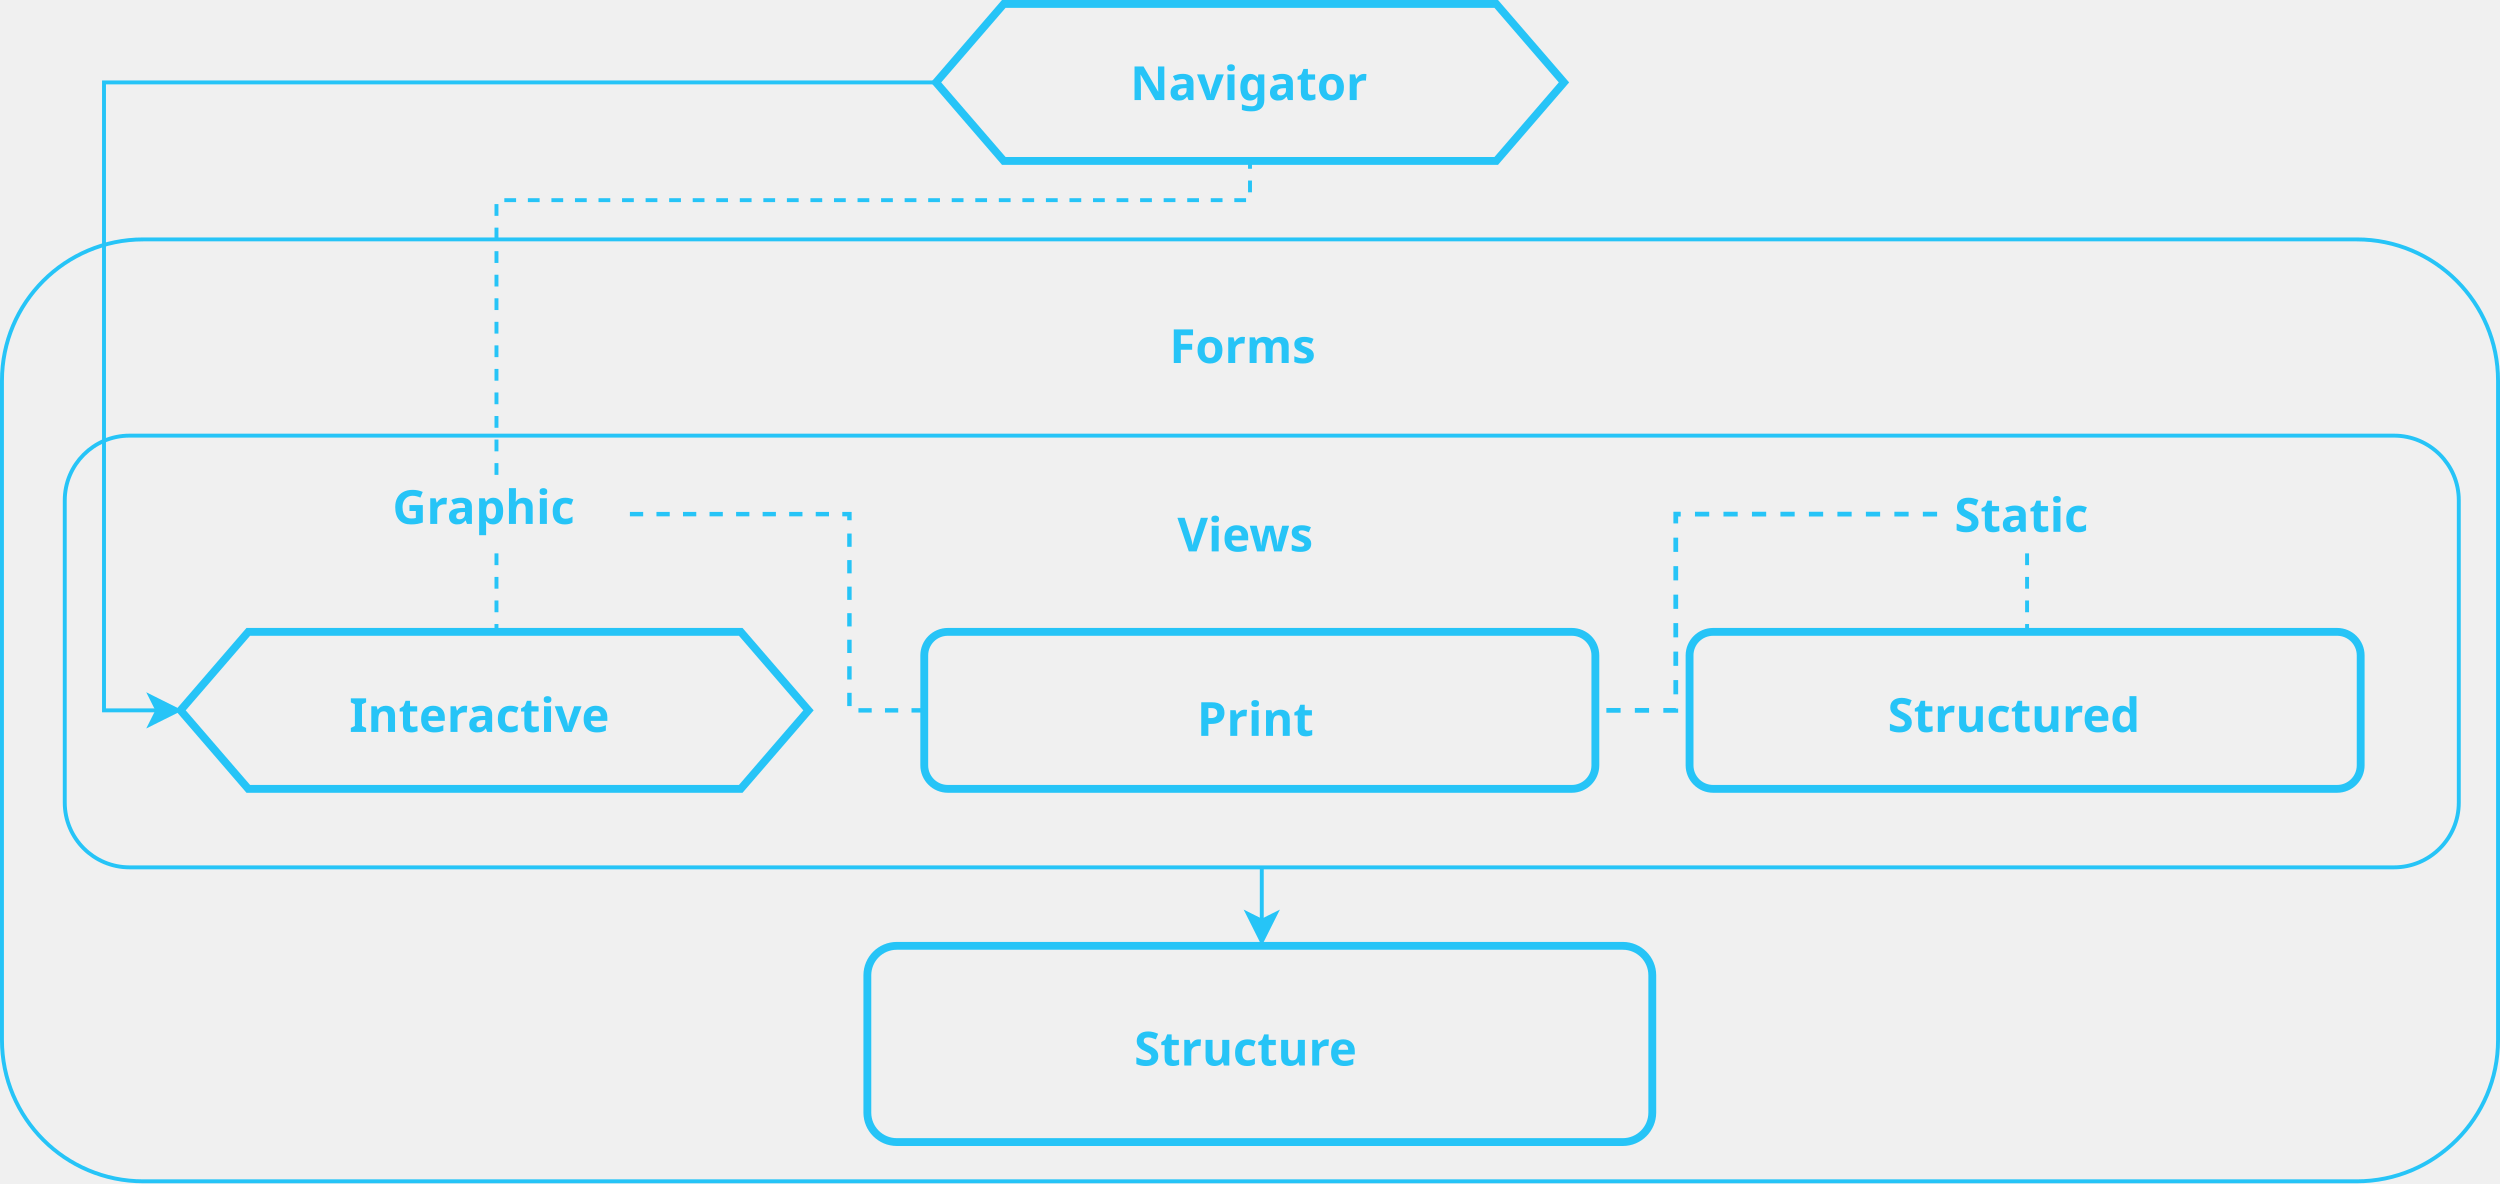
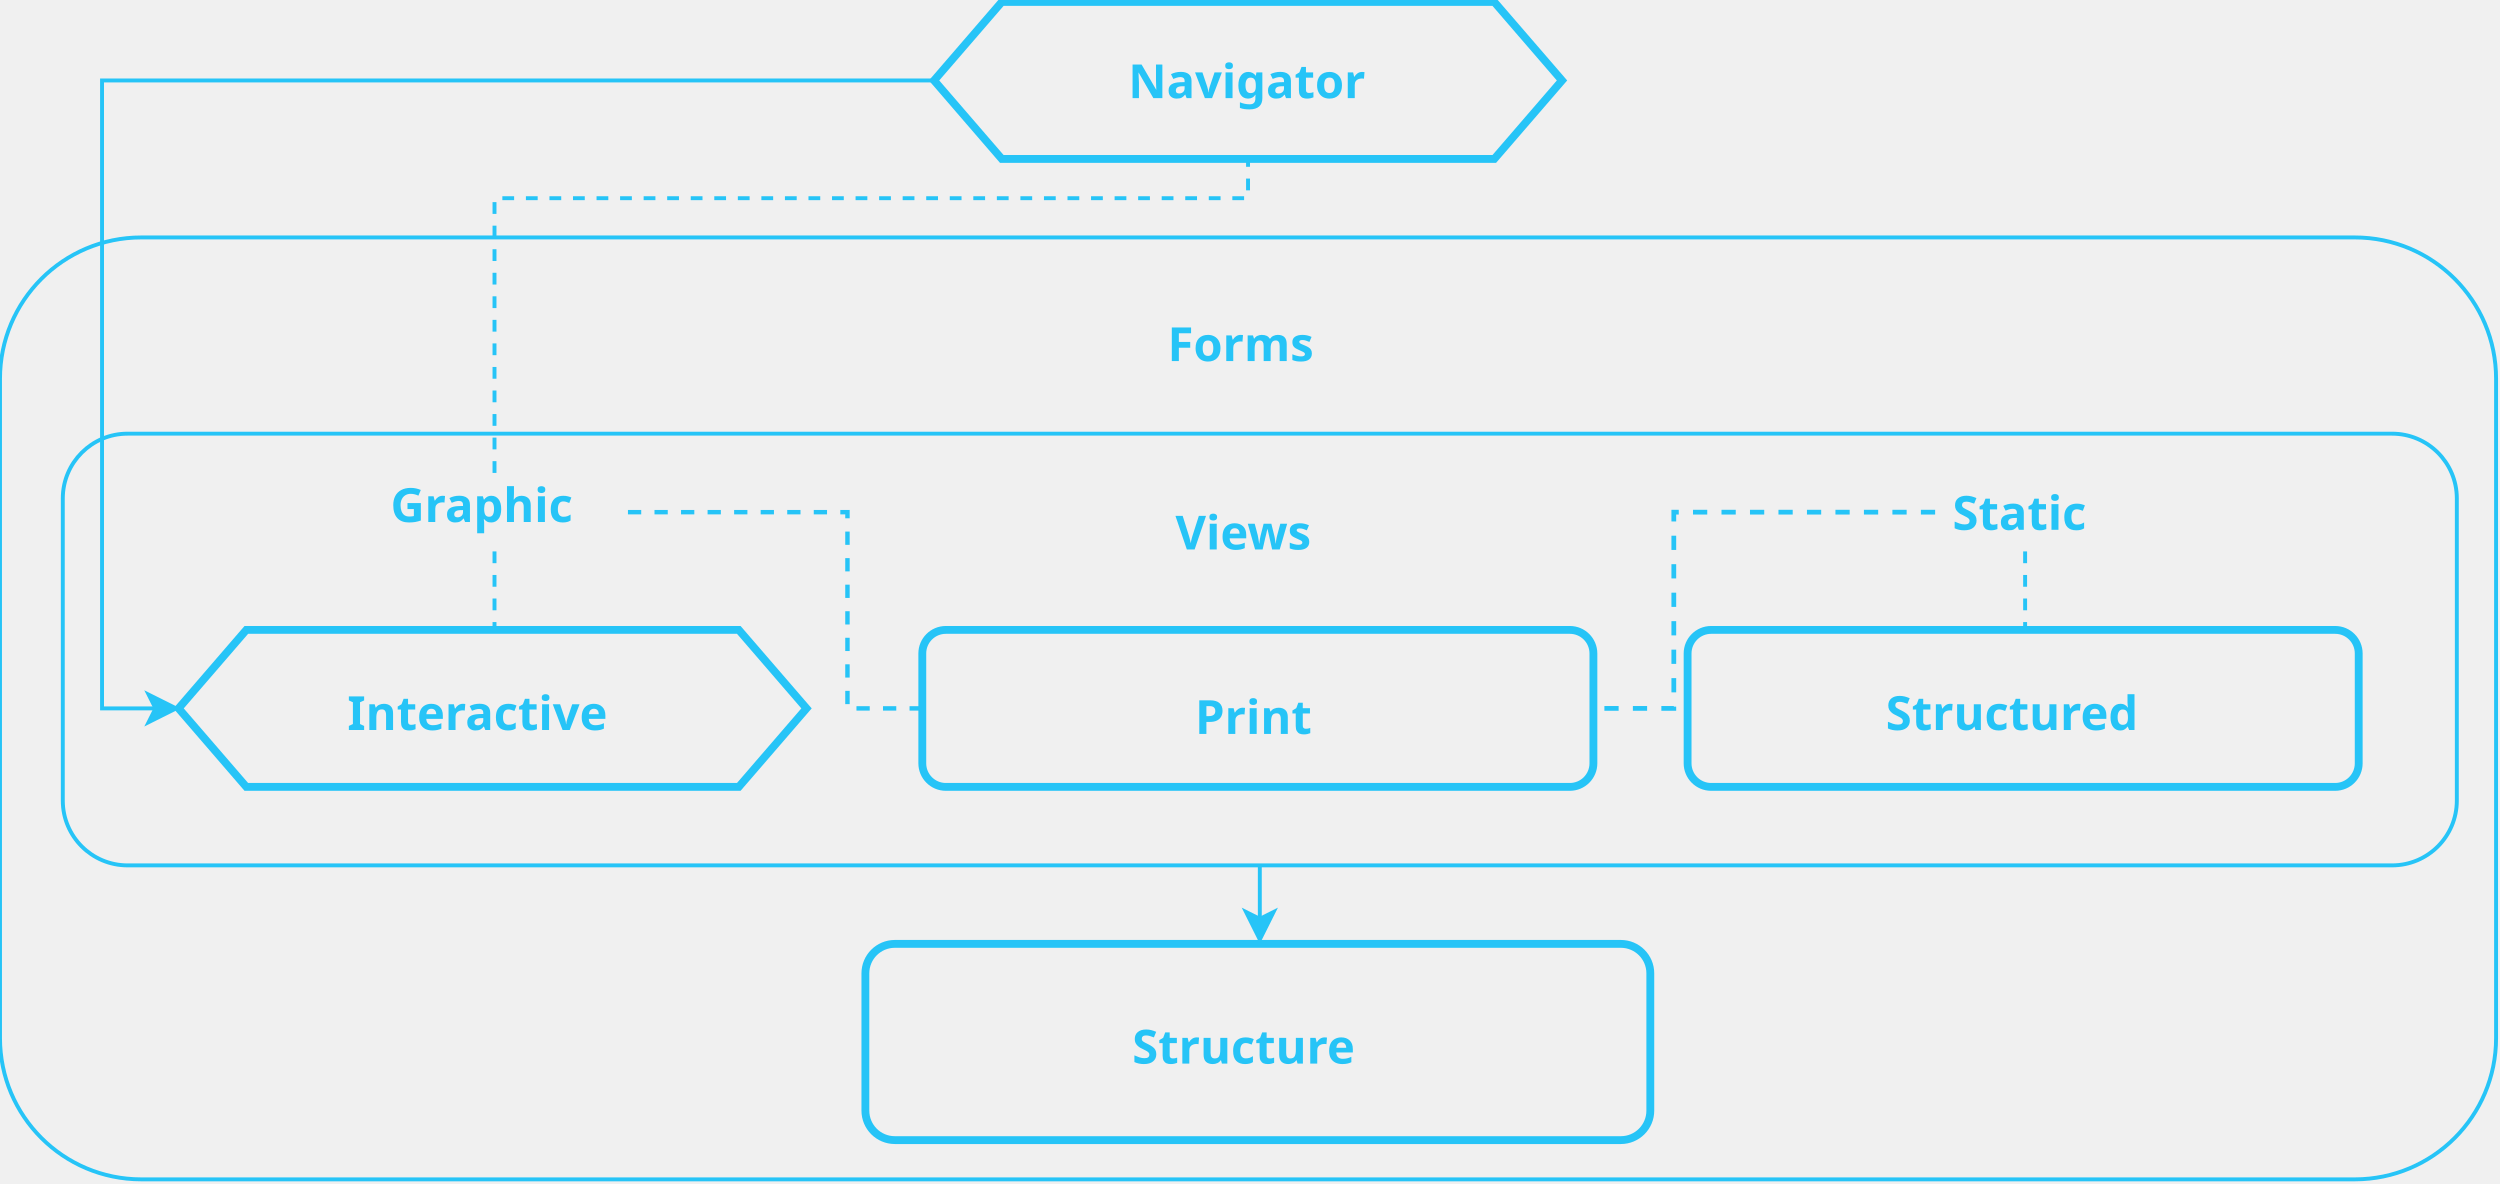
- <svg xmlns="http://www.w3.org/2000/svg" xmlns:xlink="http://www.w3.org/1999/xlink" version="1.1" width="637" height="301.5" viewBox="-0.5 -0.5 637 301.5" content="&lt;mxfile modified=&quot;2019-04-02T08:02:27.128Z&quot; host=&quot;www.draw.io&quot; agent=&quot;Mozilla/5.0 (Windows NT 6.1; Win64; x64) AppleWebKit/537.36 (KHTML, like Gecko) Chrome/73.0.368.86 Safari/537.36&quot; version=&quot;10.6.0&quot; etag=&quot;FdsoWs3k3fHUezWZNw-q&quot; type=&quot;google&quot;&gt;&lt;diagram id=&quot;5f2ae4af-fbd3-b9dc-90e3-8405dd81448f&quot; name=&quot;Page-1&quot;&gt;7V1bc6M4Fv41fkyXrlwe7Tjp2aqZqtnqqpnupy3aJg47xGQx6aT7168EAgtdMHYAOYnzQPDhJo4+fTo65yDN8PXDy+c8erz/I1vH6QyB9csML2cIUc9nWy74WQlgCL1KssmTtZDtBV+SX7EQAiF9StbxrnVikWVpkTy2hatsu41XRUsW5Xn23D7tLkvbT32MNrEm+LKKUl36d7Iu7itpgPy9/Lc42dzXT4ZeWB15iOqTxZvs7qN19iyJ8M0MX+dZVlR7Dy/XccqVV+uluu7WcrQpWB5viz4XYB8jEJLvdz4KKIjCK0qrW/yI0ifxtqKkxc/69fPsabuO+R3gDC+e75Mi/vIYrfjRZ1bhTHZfPKTi8F22LUQNYv5bL6Eo9I84L+IXSSRK/DnOHuIi/8lOEUcDT2hP4AfXv5/3leGHQnbfqogaQZFAwKa5+V5JbEfoqa/OAk1F8ZoBRvzM8uI+22TbKL3ZSxd7JYK2wuKXpPjKxZ+o+PWtPrJlJZUO8Z/fxA3+GxfFT6Hn6KnImGj/3N+z7FGvDkS6qmOXPeWr2PLGkIhWF+WbuDgAJa6LzmrN4zQqkh/txjVoDdXlPWtUk6CF6iuIdVgHkOqwJnQMVMPzVxnEgf+JtrlA1xkiBipA3hg6Q+evs8DvoTISTKYybFCZl7JHLiL+/Dy+K6Xe/554n8iUU/BOfs4fiG7X2erpgemC0Ue2/ZTu7p52fCfLN+wg74Z37P+PJH7m+5+iFT9thssj/+IFQj4CAHv727O9TfmfkWoY8O2ClFtabpczVi0BKveDcp/U+2w7L7eglHvSOayklXBZChfSDa8tN78pt40q2FtETdFURB3AUBtwjcHBO41V9pCsxP6uyLN/GnMGcfAlaXqdpVlePgbflX8ClLfRQ5Jy/PwV5+toG/HqSpMNU+5yxeojztvghaj+LYoNmydKTwDl3zAwD4EK88Z6lKkBGHA+CpuaOqDJYO4FAQwCC8qvJcCREoK4hinbv66hWZ3DJLCGaXn0AtBT+y6I4Fkh1GT4T4ZQiCHweT/dAVEq8SMot7elBEgAxpIESAx7LdExaDHs/sylROX0AuzhmBdSl7j2nBoYYRAQgsJOC0Pu+KkJxro9cQHnYKzrFp2+S3RiEoYeGz4eg84Gl0sTOhtiXUrEupCO+hdMj0+4oUtEBy4RHYSEegdM3eBCsRNTrFM8hk4ZllJWmrAbkMDCsMExHFpuL6A9FbTkzPwF9cPdOQx8/5BZoDjH5pJ7YHGB4oBQdGuiQlMkYFooWizUuTx8h22erLjxAsWBoei0K4em+MpkSCQ4hIBahvJz2efka14oKDlQUStY0AecrLqKNh7b1b7NtrGCNSHS8MQrP1lF6VwceEjW6zIebWoA7Ri1BbJyRHmoEQ1WYWcgwCbq34pRjQI7pzEqToChzTOKBMUJb2gz/F5IfTSV9o/xbn401EFCwGHYQUymgh3VquQ1aSUDJI/YU1Os6u9MI8HiDTvTSOrcsOHSSMSlf2YJK+y++hGlSvUHiLbvUr2NuFCp2qYkJ9a2yU+tVL/r3IGwThWo9eNRrX141GQNBKM0EH/QBmIFd+/m0dHErNrvxD6GU2Hf09ziGPQDv34zAkLlVmrmSPXS2q3meR79lE575CfsuoutPElQir1spPsKtlOVYriG7dQhyq0HCi02K5RioJXdELZD/FKE9P0OogbgxUA1HBjkdWqccKBkcnqqVLldz3kuNFdUGu12XP9GgwG2uKxhx6+iumqmrI6caAj0IcO6IR0kQ0nlxs5IyF7LmVijuVCpy96MiUGgA6gfZw5BUU02+htIYD4NYMhhRwoDOl1NOvXVYYqDkNrGqrYMnaXksvNNI1Z7PK6Sfc8vPZIWhPO0Lgk6DWjUPVBnl3Q66Yxqo3dTC+7Rdw3PP6dXhFNvFoEepMSWD6Uk9CnZpnXiNOrO+HsFn1zYQ1CFr3AHILo5C32ocwcZhTvIu7dPennC+hrAE5CI02zh0s4gtqSKhiya9h/UVNKktd+2v8FQyKU5+aYO3jQ3RBej5PRhcmizjN2wijcNq4xqmkwxoGlXGurpFO81NkJ0wrGRKdf2XVigQR8LFE8EGBAqbhEw5fjXqbMVAQw9ZOuX5lJkFkjG7SVjanD3a4hdel9R+N7N1ToOODHjnP6RsdNsynLMawvChEAbxjbfAH3ALN9VlqbR4y75Xkp4GTY8ONEqz1jZbliJDbplkTom4jBuiGXISuiqhbzyrnZlbbLHAogeXyp0m3AupwrbwozHOGcYaB/57n38Em144RePcZ4wvXOc1dI/axHHWu82AdQ2IWNQbx8mPOotZ5NH64TViJo+daBBWBpWpXXG/BBQ5GFIfTYi9rEXkMEag9c240wRTWiaZWec1mByH0/bGmxJyGO6Ci4gFyBv4I044P2BQA49NeVrPyJ1A3OnzvnKr2abDqW/c35k/9mlUYzbKPRsFqOjzpR/PYqjDjufPIX4x1lCrAo6LKFFO3wF1PmDkD67BZW+ttJnw1hKNwzb4TH5qxigWV39xhIfLhEcBO2BQGCA/3SfH2BTrEWpIueZwaDNGITouQa+aeik5UwNo7I3kUytfGvg6yrz6hdpgWwckh00mfqY6SgNjfo0n5e1Urp9WX2851i49CYItyieTJVSRnSeY5Pz/NxaDW1Ts4cMrQYaiGacqV9rXDiaNYv6GPC5hb3ogau+2u5ybqTuknX8PcrtY9bGcgfSpG9zSd7OrHm/TschTGbt0yHf6SfbxKm/u4Slj+3DyMZ8lWey0E3Z9zwJ2xCgqw2GmgoNBsR02RTEqbu6nGeNYsuUFUfTXZ+JAi9I7e9LVowax0h16kquyNEWDOyecg20Qds4Dk6lzosjbTaiI01PSzDifjI3GsFDjvD2A7GZ9nnYuMkHpM/iA3UjP4PkA+LcfenZbDF5lkaZULBml90IGrrQimtaYXYfbrEKNXzXMyGrOM0EF/Pr2mYwNbrQFR+4jH55av7jPxc5fz/5sF+YKZ4YQ7aMMXA6ipOcOJ3muYwR2T5qek245wNjdeCYDsTtfBZiWDTKvFLMKHCdaOqSdbS7b4aU/TPUm5kBRJ0zyW3C3+4VfnYS9jHbzuc7STLsql4dsym8uUoCQ1dSeenRs79gqgyviLLY3cELQqBAZOC5X4jT8IBwiuHXxAeUYYD8Ve2ynffzpjqdQS0hArSBvmFNLWjy/o/SudQhhWE7l3pfmgWmwwVwRpxG0RviNHgsp2kXjM1pdQB22kSBFp5c4oScB06AMvqi3gGcIIq7LhgBJ07d7HvHAE7WVzNEGTAQDW/5HtNcOSFhJeN9l9gjzVHY7KHm6P6KvWxhuMuy2Quau+yfS5qjN4ayXDeyxdWGL56crCyjSn39CqL10FRKxZ1LI88P3VsDeGa9tSnlWyVYjfCkWmlT40mZU9PRZ1+3/DRzuKk5eMGpM7iFgXIj1dc6YtoWdR9fsE0wSVqxg6U02cbbIiAX/lRqyrmfzJ9KnftTbckcZn9qR58HpEV4m/T5Zr3Txodar3f6PpDZZ4n3Y8AJ1QkqsWklCC+cCp5O180r4WlbCEJeEdq/wHMaeKJQgedVY8DJ+KzHrkPjM82+/Y6+XuH889/Zxv/3X/+Jf/2aaDF4TUsGXVoVpy8Gf2XIW/VNFtgQi8Eb1eZ2sQ1AKSWe5RPIOdYidQcjcm9wuNU7Ivcq7PGPClXwmQZiA623wX7mGa/RvdnNx9d/ZOuYn/F/&lt;/diagram&gt;&lt;/mxfile&gt;" id="svg334">
+ <svg xmlns="http://www.w3.org/2000/svg" xmlns:xlink="http://www.w3.org/1999/xlink" version="1.1" viewBox="0 0 637 301.5" content="&lt;mxfile modified=&quot;2019-04-02T08:02:27.128Z&quot; host=&quot;www.draw.io&quot; agent=&quot;Mozilla/5.0 (Windows NT 6.1; Win64; x64) AppleWebKit/537.36 (KHTML, like Gecko) Chrome/73.0.368.86 Safari/537.36&quot; version=&quot;10.6.0&quot; etag=&quot;FdsoWs3k3fHUezWZNw-q&quot; type=&quot;google&quot;&gt;&lt;diagram id=&quot;5f2ae4af-fbd3-b9dc-90e3-8405dd81448f&quot; name=&quot;Page-1&quot;&gt;7V1bc6M4Fv41fkyXrlwe7Tjp2aqZqtnqqpnupy3aJg47xGQx6aT7168EAgtdMHYAOYnzQPDhJo4+fTo65yDN8PXDy+c8erz/I1vH6QyB9csML2cIUc9nWy74WQlgCL1KssmTtZDtBV+SX7EQAiF9StbxrnVikWVpkTy2hatsu41XRUsW5Xn23D7tLkvbT32MNrEm+LKKUl36d7Iu7itpgPy9/Lc42dzXT4ZeWB15iOqTxZvs7qN19iyJ8M0MX+dZVlR7Dy/XccqVV+uluu7WcrQpWB5viz4XYB8jEJLvdz4KKIjCK0qrW/yI0ifxtqKkxc/69fPsabuO+R3gDC+e75Mi/vIYrfjRZ1bhTHZfPKTi8F22LUQNYv5bL6Eo9I84L+IXSSRK/DnOHuIi/8lOEUcDT2hP4AfXv5/3leGHQnbfqogaQZFAwKa5+V5JbEfoqa/OAk1F8ZoBRvzM8uI+22TbKL3ZSxd7JYK2wuKXpPjKxZ+o+PWtPrJlJZUO8Z/fxA3+GxfFT6Hn6KnImGj/3N+z7FGvDkS6qmOXPeWr2PLGkIhWF+WbuDgAJa6LzmrN4zQqkh/txjVoDdXlPWtUk6CF6iuIdVgHkOqwJnQMVMPzVxnEgf+JtrlA1xkiBipA3hg6Q+evs8DvoTISTKYybFCZl7JHLiL+/Dy+K6Xe/554n8iUU/BOfs4fiG7X2erpgemC0Ue2/ZTu7p52fCfLN+wg74Z37P+PJH7m+5+iFT9thssj/+IFQj4CAHv727O9TfmfkWoY8O2ClFtabpczVi0BKveDcp/U+2w7L7eglHvSOayklXBZChfSDa8tN78pt40q2FtETdFURB3AUBtwjcHBO41V9pCsxP6uyLN/GnMGcfAlaXqdpVlePgbflX8ClLfRQ5Jy/PwV5+toG/HqSpMNU+5yxeojztvghaj+LYoNmydKTwDl3zAwD4EK88Z6lKkBGHA+CpuaOqDJYO4FAQwCC8qvJcCREoK4hinbv66hWZ3DJLCGaXn0AtBT+y6I4Fkh1GT4T4ZQiCHweT/dAVEq8SMot7elBEgAxpIESAx7LdExaDHs/sylROX0AuzhmBdSl7j2nBoYYRAQgsJOC0Pu+KkJxro9cQHnYKzrFp2+S3RiEoYeGz4eg84Gl0sTOhtiXUrEupCO+hdMj0+4oUtEBy4RHYSEegdM3eBCsRNTrFM8hk4ZllJWmrAbkMDCsMExHFpuL6A9FbTkzPwF9cPdOQx8/5BZoDjH5pJ7YHGB4oBQdGuiQlMkYFooWizUuTx8h22erLjxAsWBoei0K4em+MpkSCQ4hIBahvJz2efka14oKDlQUStY0AecrLqKNh7b1b7NtrGCNSHS8MQrP1lF6VwceEjW6zIebWoA7Ri1BbJyRHmoEQ1WYWcgwCbq34pRjQI7pzEqToChzTOKBMUJb2gz/F5IfTSV9o/xbn401EFCwGHYQUymgh3VquQ1aSUDJI/YU1Os6u9MI8HiDTvTSOrcsOHSSMSlf2YJK+y++hGlSvUHiLbvUr2NuFCp2qYkJ9a2yU+tVL/r3IGwThWo9eNRrX141GQNBKM0EH/QBmIFd+/m0dHErNrvxD6GU2Hf09ziGPQDv34zAkLlVmrmSPXS2q3meR79lE575CfsuoutPElQir1spPsKtlOVYriG7dQhyq0HCi02K5RioJXdELZD/FKE9P0OogbgxUA1HBjkdWqccKBkcnqqVLldz3kuNFdUGu12XP9GgwG2uKxhx6+iumqmrI6caAj0IcO6IR0kQ0nlxs5IyF7LmVijuVCpy96MiUGgA6gfZw5BUU02+htIYD4NYMhhRwoDOl1NOvXVYYqDkNrGqrYMnaXksvNNI1Z7PK6Sfc8vPZIWhPO0Lgk6DWjUPVBnl3Q66Yxqo3dTC+7Rdw3PP6dXhFNvFoEepMSWD6Uk9CnZpnXiNOrO+HsFn1zYQ1CFr3AHILo5C32ocwcZhTvIu7dPennC+hrAE5CI02zh0s4gtqSKhiya9h/UVNKktd+2v8FQyKU5+aYO3jQ3RBej5PRhcmizjN2wijcNq4xqmkwxoGlXGurpFO81NkJ0wrGRKdf2XVigQR8LFE8EGBAqbhEw5fjXqbMVAQw9ZOuX5lJkFkjG7SVjanD3a4hdel9R+N7N1ToOODHjnP6RsdNsynLMawvChEAbxjbfAH3ALN9VlqbR4y75Xkp4GTY8ONEqz1jZbliJDbplkTom4jBuiGXISuiqhbzyrnZlbbLHAogeXyp0m3AupwrbwozHOGcYaB/57n38Em144RePcZ4wvXOc1dI/axHHWu82AdQ2IWNQbx8mPOotZ5NH64TViJo+daBBWBpWpXXG/BBQ5GFIfTYi9rEXkMEag9c240wRTWiaZWec1mByH0/bGmxJyGO6Ci4gFyBv4I044P2BQA49NeVrPyJ1A3OnzvnKr2abDqW/c35k/9mlUYzbKPRsFqOjzpR/PYqjDjufPIX4x1lCrAo6LKFFO3wF1PmDkD67BZW+ttJnw1hKNwzb4TH5qxigWV39xhIfLhEcBO2BQGCA/3SfH2BTrEWpIueZwaDNGITouQa+aeik5UwNo7I3kUytfGvg6yrz6hdpgWwckh00mfqY6SgNjfo0n5e1Urp9WX2851i49CYItyieTJVSRnSeY5Pz/NxaDW1Ts4cMrQYaiGacqV9rXDiaNYv6GPC5hb3ogau+2u5ybqTuknX8PcrtY9bGcgfSpG9zSd7OrHm/TschTGbt0yHf6SfbxKm/u4Slj+3DyMZ8lWey0E3Z9zwJ2xCgqw2GmgoNBsR02RTEqbu6nGeNYsuUFUfTXZ+JAi9I7e9LVowax0h16kquyNEWDOyecg20Qds4Dk6lzosjbTaiI01PSzDifjI3GsFDjvD2A7GZ9nnYuMkHpM/iA3UjP4PkA+LcfenZbDF5lkaZULBml90IGrrQimtaYXYfbrEKNXzXMyGrOM0EF/Pr2mYwNbrQFR+4jH55av7jPxc5fz/5sF+YKZ4YQ7aMMXA6ipOcOJ3muYwR2T5qek245wNjdeCYDsTtfBZiWDTKvFLMKHCdaOqSdbS7b4aU/TPUm5kBRJ0zyW3C3+4VfnYS9jHbzuc7STLsql4dsym8uUoCQ1dSeenRs79gqgyviLLY3cELQqBAZOC5X4jT8IBwiuHXxAeUYYD8Ve2ynffzpjqdQS0hArSBvmFNLWjy/o/SudQhhWE7l3pfmgWmwwVwRpxG0RviNHgsp2kXjM1pdQB22kSBFp5c4oScB06AMvqi3gGcIIq7LhgBJ07d7HvHAE7WVzNEGTAQDW/5HtNcOSFhJeN9l9gjzVHY7KHm6P6KvWxhuMuy2Quau+yfS5qjN4ayXDeyxdWGL56crCyjSn39CqL10FRKxZ1LI88P3VsDeGa9tSnlWyVYjfCkWmlT40mZU9PRZ1+3/DRzuKk5eMGpM7iFgXIj1dc6YtoWdR9fsE0wSVqxg6U02cbbIiAX/lRqyrmfzJ9KnftTbckcZn9qR58HpEV4m/T5Zr3Txodar3f6PpDZZ4n3Y8AJ1QkqsWklCC+cCp5O180r4WlbCEJeEdq/wHMaeKJQgedVY8DJ+KzHrkPjM82+/Y6+XuH889/Zxv/3X/+Jf/2aaDF4TUsGXVoVpy8Gf2XIW/VNFtgQi8Eb1eZ2sQ1AKSWe5RPIOdYidQcjcm9wuNU7Ivcq7PGPClXwmQZiA623wX7mGa/RvdnNx9d/ZOuYn/F/&lt;/diagram&gt;&lt;/mxfile&gt;" id="svg334">
  <style type="text/css" id="style2">
    a {
      text-decoration:none;
    }
  </style>
  <defs id="defs4" />
  <g id="g332" transform="translate(-87,-639.5)">
    <rect x="87" y="700" width="636" height="240" rx="36" ry="36" fill="#ffffff" stroke="#000000" pointer-events="none" id="rect220" style="fill:none;stroke:#26c4f7;stroke-opacity:1" />
    <path d="m 408,860 v 13.63" fill="none" stroke="#000000" stroke-miterlimit="10" pointer-events="none" id="path222" style="stroke:#26c4f7;stroke-opacity:1" />
    <path d="m 408,878.88 -3.5,-7 3.5,1.75 3.5,-1.75 z" fill="#000000" stroke="#000000" stroke-miterlimit="10" pointer-events="none" id="path224" style="fill:#26c4f7;fill-opacity:1;stroke:#26c4f7;stroke-opacity:1" />
    <rect x="103" y="750" width="610" height="110" rx="16.5" ry="16.5" fill="#ffffff" stroke="#000000" pointer-events="none" id="rect226" style="fill:none;stroke:#26c4f7;stroke-opacity:1" />
    <rect x="307.5" y="880" width="200" height="50" rx="7.5" ry="7.5" fill="#ffffff" stroke="#000000" stroke-width="2" pointer-events="none" id="rect228" style="fill:none;stroke:#26c4f7;stroke-opacity:1" />
    <rect x="322" y="800" width="171" height="40" rx="6" ry="6" fill="#ffffff" stroke="#000000" stroke-width="2" pointer-events="none" id="rect236" style="fill:none;stroke:#26c4f7;stroke-opacity:1" />
    <rect x="517" y="800" width="171" height="40" rx="6" ry="6" fill="#ffffff" stroke="#000000" stroke-width="2" pointer-events="none" id="rect244" style="fill:none;stroke:#26c4f7;stroke-opacity:1" />
    <path d="m 149.76,800 h 125.48 l 17.26,20 -17.26,20 H 149.76 L 132.5,820 Z" fill="#ffffff" stroke="#000000" stroke-width="2" stroke-miterlimit="10" pointer-events="none" id="path252" style="fill:none;stroke:#26c4f7;stroke-opacity:1" />
    <path d="M 325,660 H 113 v 160 h 13.63" fill="none" stroke="#000000" stroke-miterlimit="10" pointer-events="none" id="path260" style="stroke:#26c4f7;stroke-opacity:1" />
    <path d="m 131.88,820 -7,3.5 1.75,-3.5 -1.75,-3.5 z" fill="#000000" stroke="#000000" stroke-miterlimit="10" pointer-events="none" id="path262" style="fill:#26c4f7;fill-opacity:1;stroke:#26c4f7;stroke-opacity:1" />
    <path d="M 342.26,640 H 467.74 L 485,660 467.74,680 H 342.26 L 325,660 Z" fill="#ffffff" stroke="#000000" stroke-width="2" stroke-miterlimit="10" pointer-events="none" id="path264" style="fill:none;stroke:#26c4f7;stroke-opacity:1" />
    <path d="m 603,780 v 20 0" fill="none" stroke="#000000" stroke-miterlimit="10" stroke-dasharray="3, 3" pointer-events="none" id="path284" style="stroke:#26c4f7;stroke-opacity:1" />
    <path d="m 580.072,770 h -66.585 v 50 H 493" fill="none" stroke="#000000" stroke-miterlimit="10" stroke-dasharray="3.629, 3.629" pointer-events="none" id="path286" style="stroke:#26c4f7;stroke-width:1.21;stroke-opacity:1" />
    <path d="m 247,770 h 55.932 v 50 H 322" fill="none" stroke="#000000" stroke-miterlimit="10" stroke-dasharray="3.382, 3.382" pointer-events="none" id="path294" style="stroke:#26c4f7;stroke-width:1.127;stroke-opacity:1" />
    <path d="M 213,760 V 690 H 405 V 680" fill="none" stroke="#000000" stroke-miterlimit="10" stroke-dasharray="3, 3" pointer-events="none" id="path296" style="stroke:#26c4f7;stroke-opacity:1" />
    <path d="m 213,780 v 20" fill="none" stroke="#000000" stroke-miterlimit="10" stroke-dasharray="3, 3" pointer-events="none" id="path304" style="stroke:#26c4f7;stroke-opacity:1" />
    <text xml:space="preserve" style="font-size:24px;line-height:1.25;font-family:sans-serif" x="344.5" y="109.5" id="text350">
      <tspan id="tspan348" x="344.5" y="109.5" />
    </text>
-     <a xlink:href="Navigator" id="a479" style="text-decoration:none;text-decoration-line:none">
+     <a xlink:href="Navigator" style="text-decoration:none;text-decoration-line:none" id="a479">
      <text xml:space="preserve" style="font-weight:bold;font-size:12px;line-height:1.25;font-family:sans-serif;-inkscape-font-specification:'sans-serif Bold'" x="374.5" y="664.5" id="text477">
        <tspan id="tspan475" x="374.5" y="664.5" style="fill:#26c4f7;fill-opacity:1">Navigator</tspan>
      </text>
    </a>
-     <a xlink:href="Forms" id="a487" transform="translate(10,6)" style="text-decoration:none;text-decoration-line:none">
+     <a xlink:href="Forms" style="text-decoration:none;text-decoration-line:none" transform="translate(10,6)" id="a487">
      <text xml:space="preserve" style="font-weight:bold;font-size:12px;line-height:1.25;font-family:sans-serif;-inkscape-font-specification:'sans-serif Bold'" x="374.5" y="725.5" id="text485">
        <tspan id="tspan483" x="374.5" y="725.5" style="fill:#26c4f7;fill-opacity:1">Forms</tspan>
      </text>
    </a>
-     <a xlink:href="Interactive_view" id="a495" transform="translate(22,-2)" style="text-decoration:none;text-decoration-line:none">
+     <a xlink:href="Interactive_view" style="text-decoration:none;text-decoration-line:none" transform="translate(22,-2)" id="a495">
      <text xml:space="preserve" style="font-weight:bold;font-size:12px;line-height:1.25;font-family:sans-serif;-inkscape-font-specification:'sans-serif Bold'" x="153.5" y="827.5" id="text493">
        <tspan id="tspan491" x="153.5" y="827.5" style="fill:#26c4f7;fill-opacity:1">Interactive</tspan>
      </text>
    </a>
-     <a xlink:href="Form_views" id="a503" style="text-decoration:none;text-decoration-line:none">
+     <a xlink:href="Form_views" style="text-decoration:none;text-decoration-line:none" id="a503">
      <text xml:space="preserve" style="font-weight:bold;font-size:12px;line-height:1.25;font-family:sans-serif;-inkscape-font-specification:'sans-serif Bold'" x="386.5" y="779.5" id="text501">
        <tspan id="tspan499" x="386.5" y="779.5" style="fill:#26c4f7;fill-opacity:1">Views</tspan>
      </text>
    </a>
-     <a xlink:href="Print_view" id="a511" transform="translate(30,4)" style="text-decoration:none;text-decoration-line:none">
+     <a xlink:href="Print_view" style="text-decoration:none;text-decoration-line:none" transform="translate(30,4)" id="a511">
      <text xml:space="preserve" style="font-weight:bold;font-size:12px;line-height:1.25;font-family:sans-serif;-inkscape-font-specification:'sans-serif Bold'" x="361.5" y="822.5" id="text509">
        <tspan id="tspan507" x="361.5" y="822.5" style="fill:#26c4f7;fill-opacity:1">Print</tspan>
      </text>
    </a>
-     <a xlink:href="Structured_view" id="a519" transform="translate(-16,2)" style="text-decoration:none;text-decoration-line:none">
+     <a xlink:href="Structured_view" style="text-decoration:none;text-decoration-line:none" transform="translate(-16,2)" id="a519">
      <text xml:space="preserve" style="font-weight:bold;font-size:12px;line-height:1.25;font-family:sans-serif;-inkscape-font-specification:'sans-serif Bold'" x="583.5" y="823.5" id="text517">
        <tspan id="tspan515" x="583.5" y="823.5" style="fill:#26c4f7;fill-opacity:1">Structured</tspan>
      </text>
    </a>
-     <a xlink:href="Form_views" id="a527" transform="translate(0,6)" style="text-decoration:none;text-decoration-line:none">
+     <a xlink:href="Form_views" style="text-decoration:none;text-decoration-line:none" transform="translate(0,6)" id="a527">
      <text xml:space="preserve" style="font-weight:bold;font-size:12px;line-height:1.25;font-family:sans-serif;-inkscape-font-specification:'sans-serif Bold'" x="186.5" y="766.5" id="text525">
        <tspan id="tspan523" x="186.5" y="766.5" style="fill:#26c4f7;fill-opacity:1">Graphic</tspan>
      </text>
    </a>
-     <a xlink:href="Static_view" id="a535" transform="translate(14,4)" style="text-decoration:none;text-decoration-line:none">
+     <a xlink:href="Static_view" style="text-decoration:none;text-decoration-line:none" transform="translate(14,4)" id="a535">
      <text xml:space="preserve" style="font-weight:bold;font-size:12px;line-height:1.25;font-family:sans-serif;-inkscape-font-specification:'sans-serif Bold'" x="570.5" y="770.5" id="text533">
        <tspan id="tspan531" x="570.5" y="770.5" style="fill:#26c4f7;fill-opacity:1">Static</tspan>
      </text>
    </a>
-     <a xlink:href="Form_structure" id="a543" transform="translate(6,4)" style="text-decoration:none;text-decoration-line:none">
+     <a xlink:href="Form_structure" style="text-decoration:none;text-decoration-line:none" transform="translate(6,4)" id="a543">
      <text xml:space="preserve" style="font-weight:bold;font-size:12px;line-height:1.25;font-family:sans-serif;-inkscape-font-specification:'sans-serif Bold'" x="369.5" y="906.5" id="text541">
        <tspan id="tspan539" x="369.5" y="906.5" style="fill:#26c4f7;fill-opacity:1">Structure</tspan>
      </text>
    </a>
  </g>
</svg>
